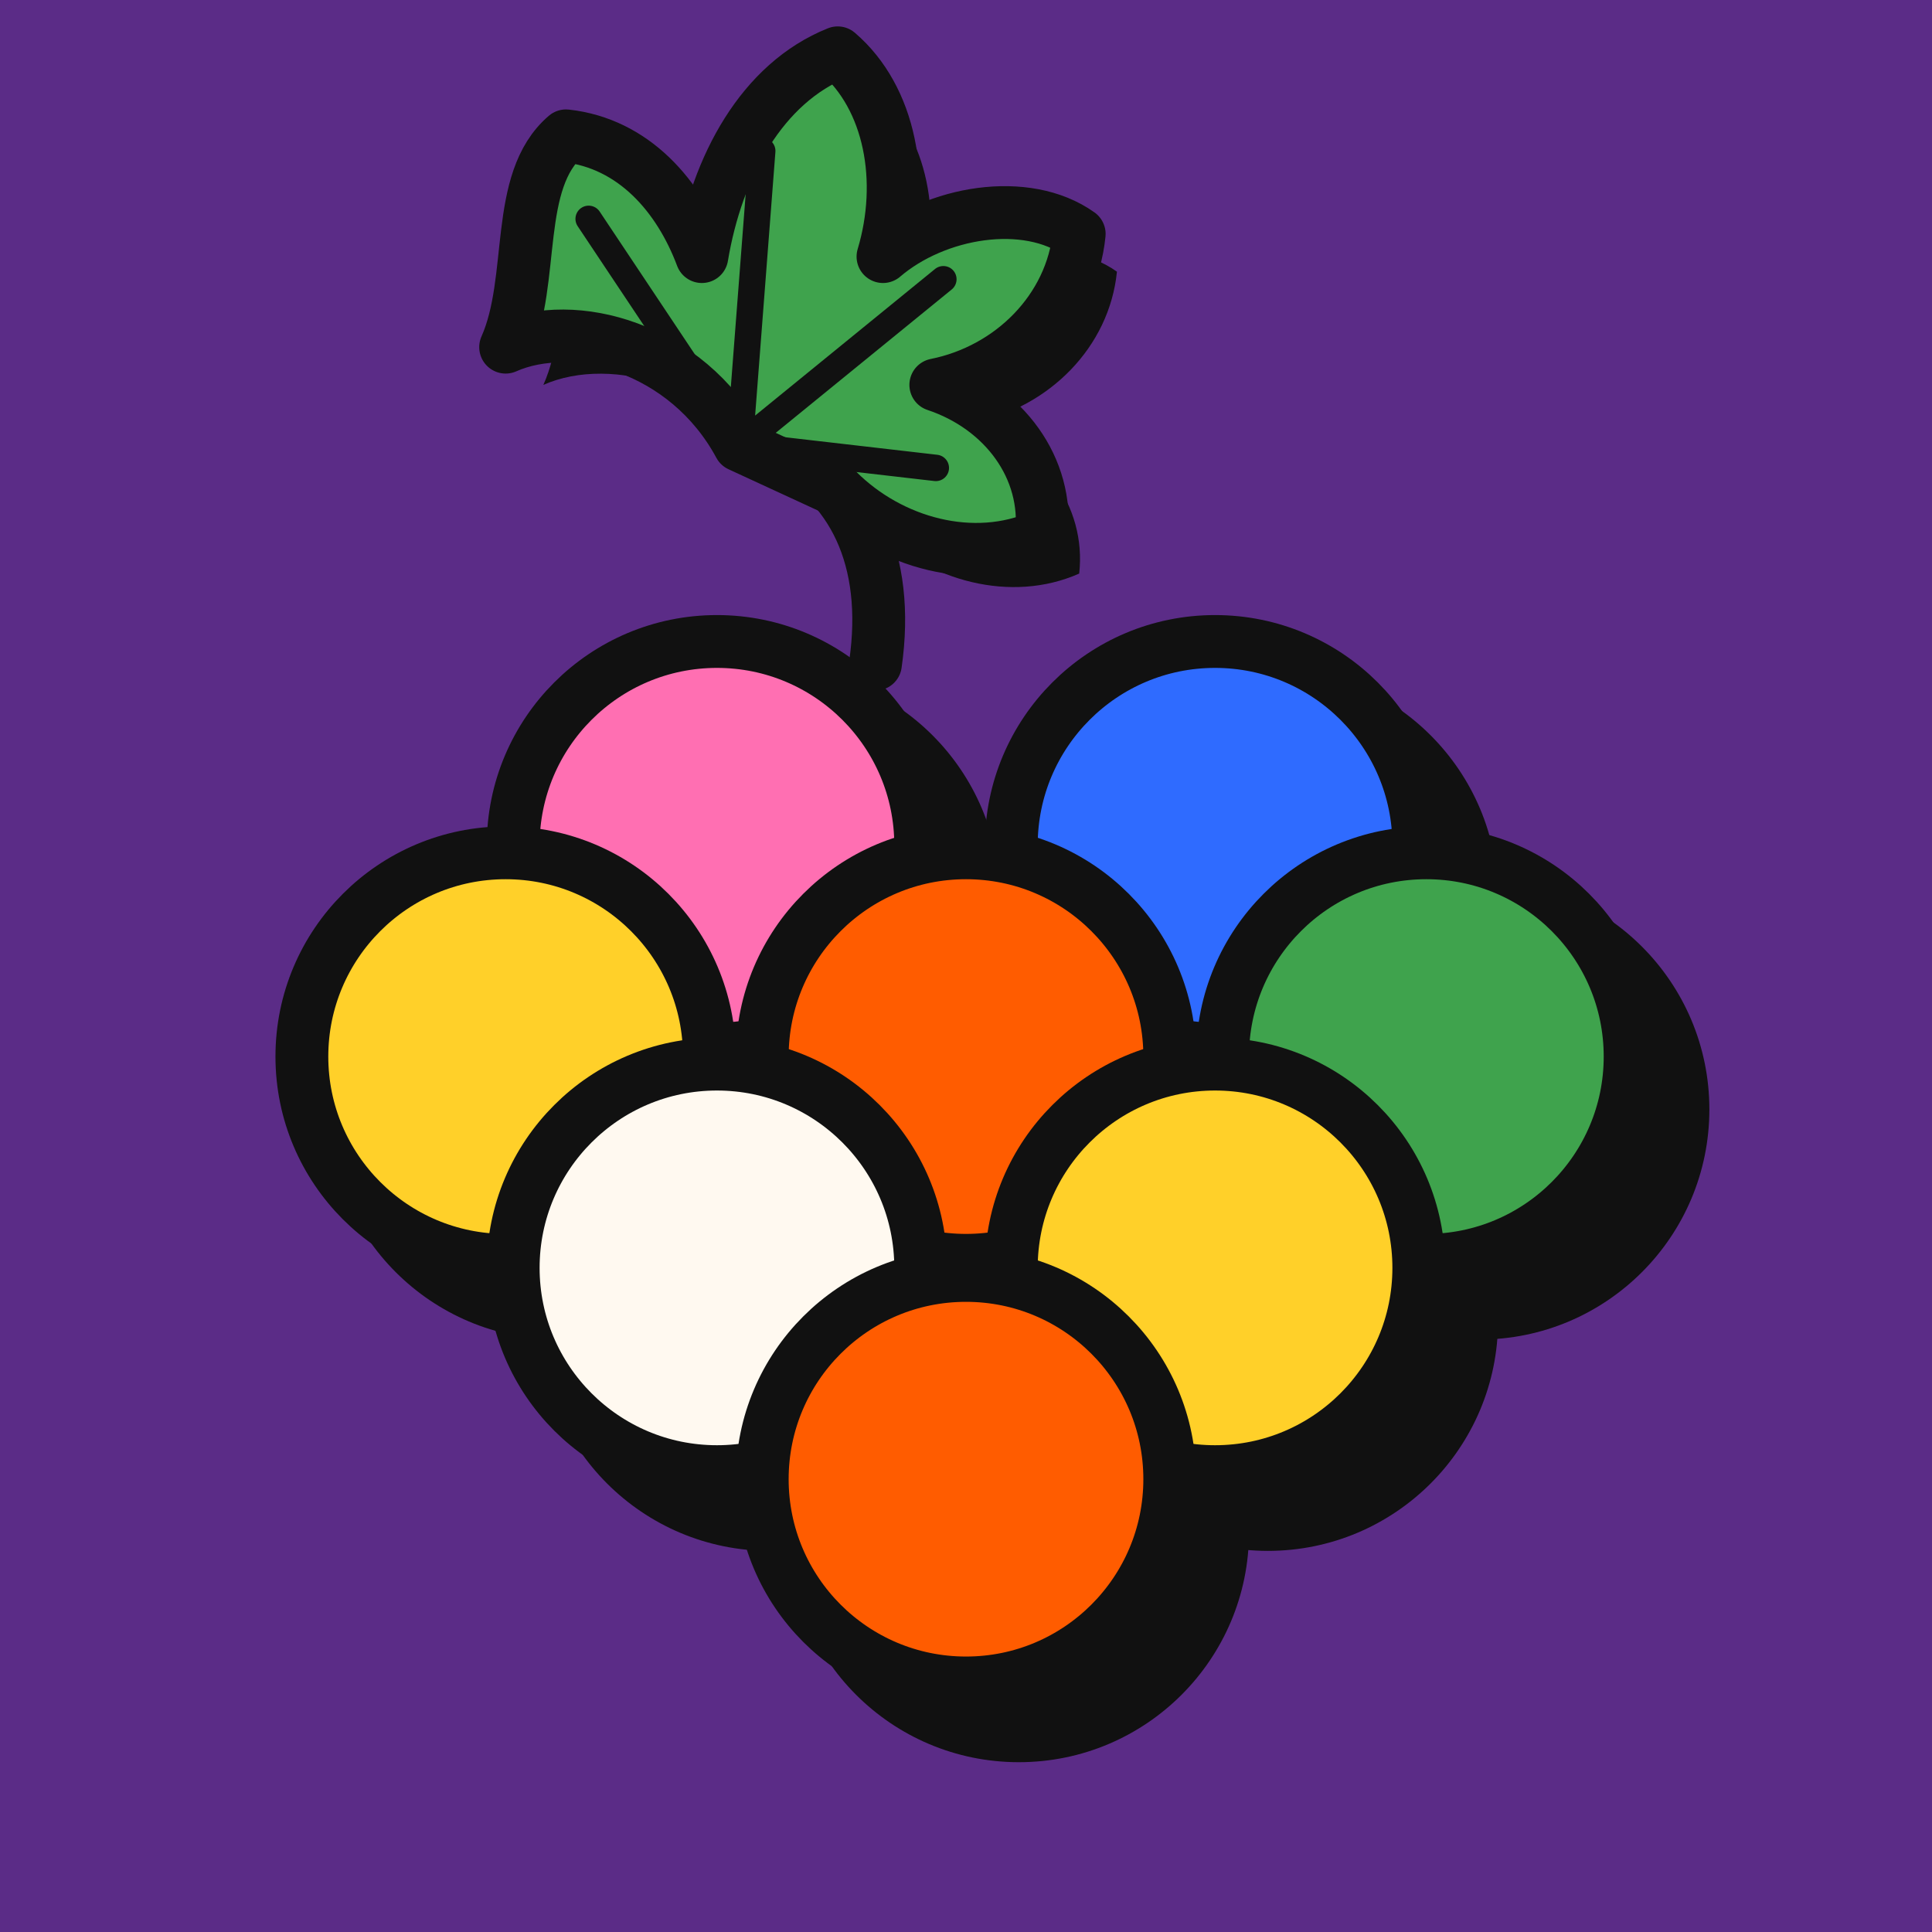
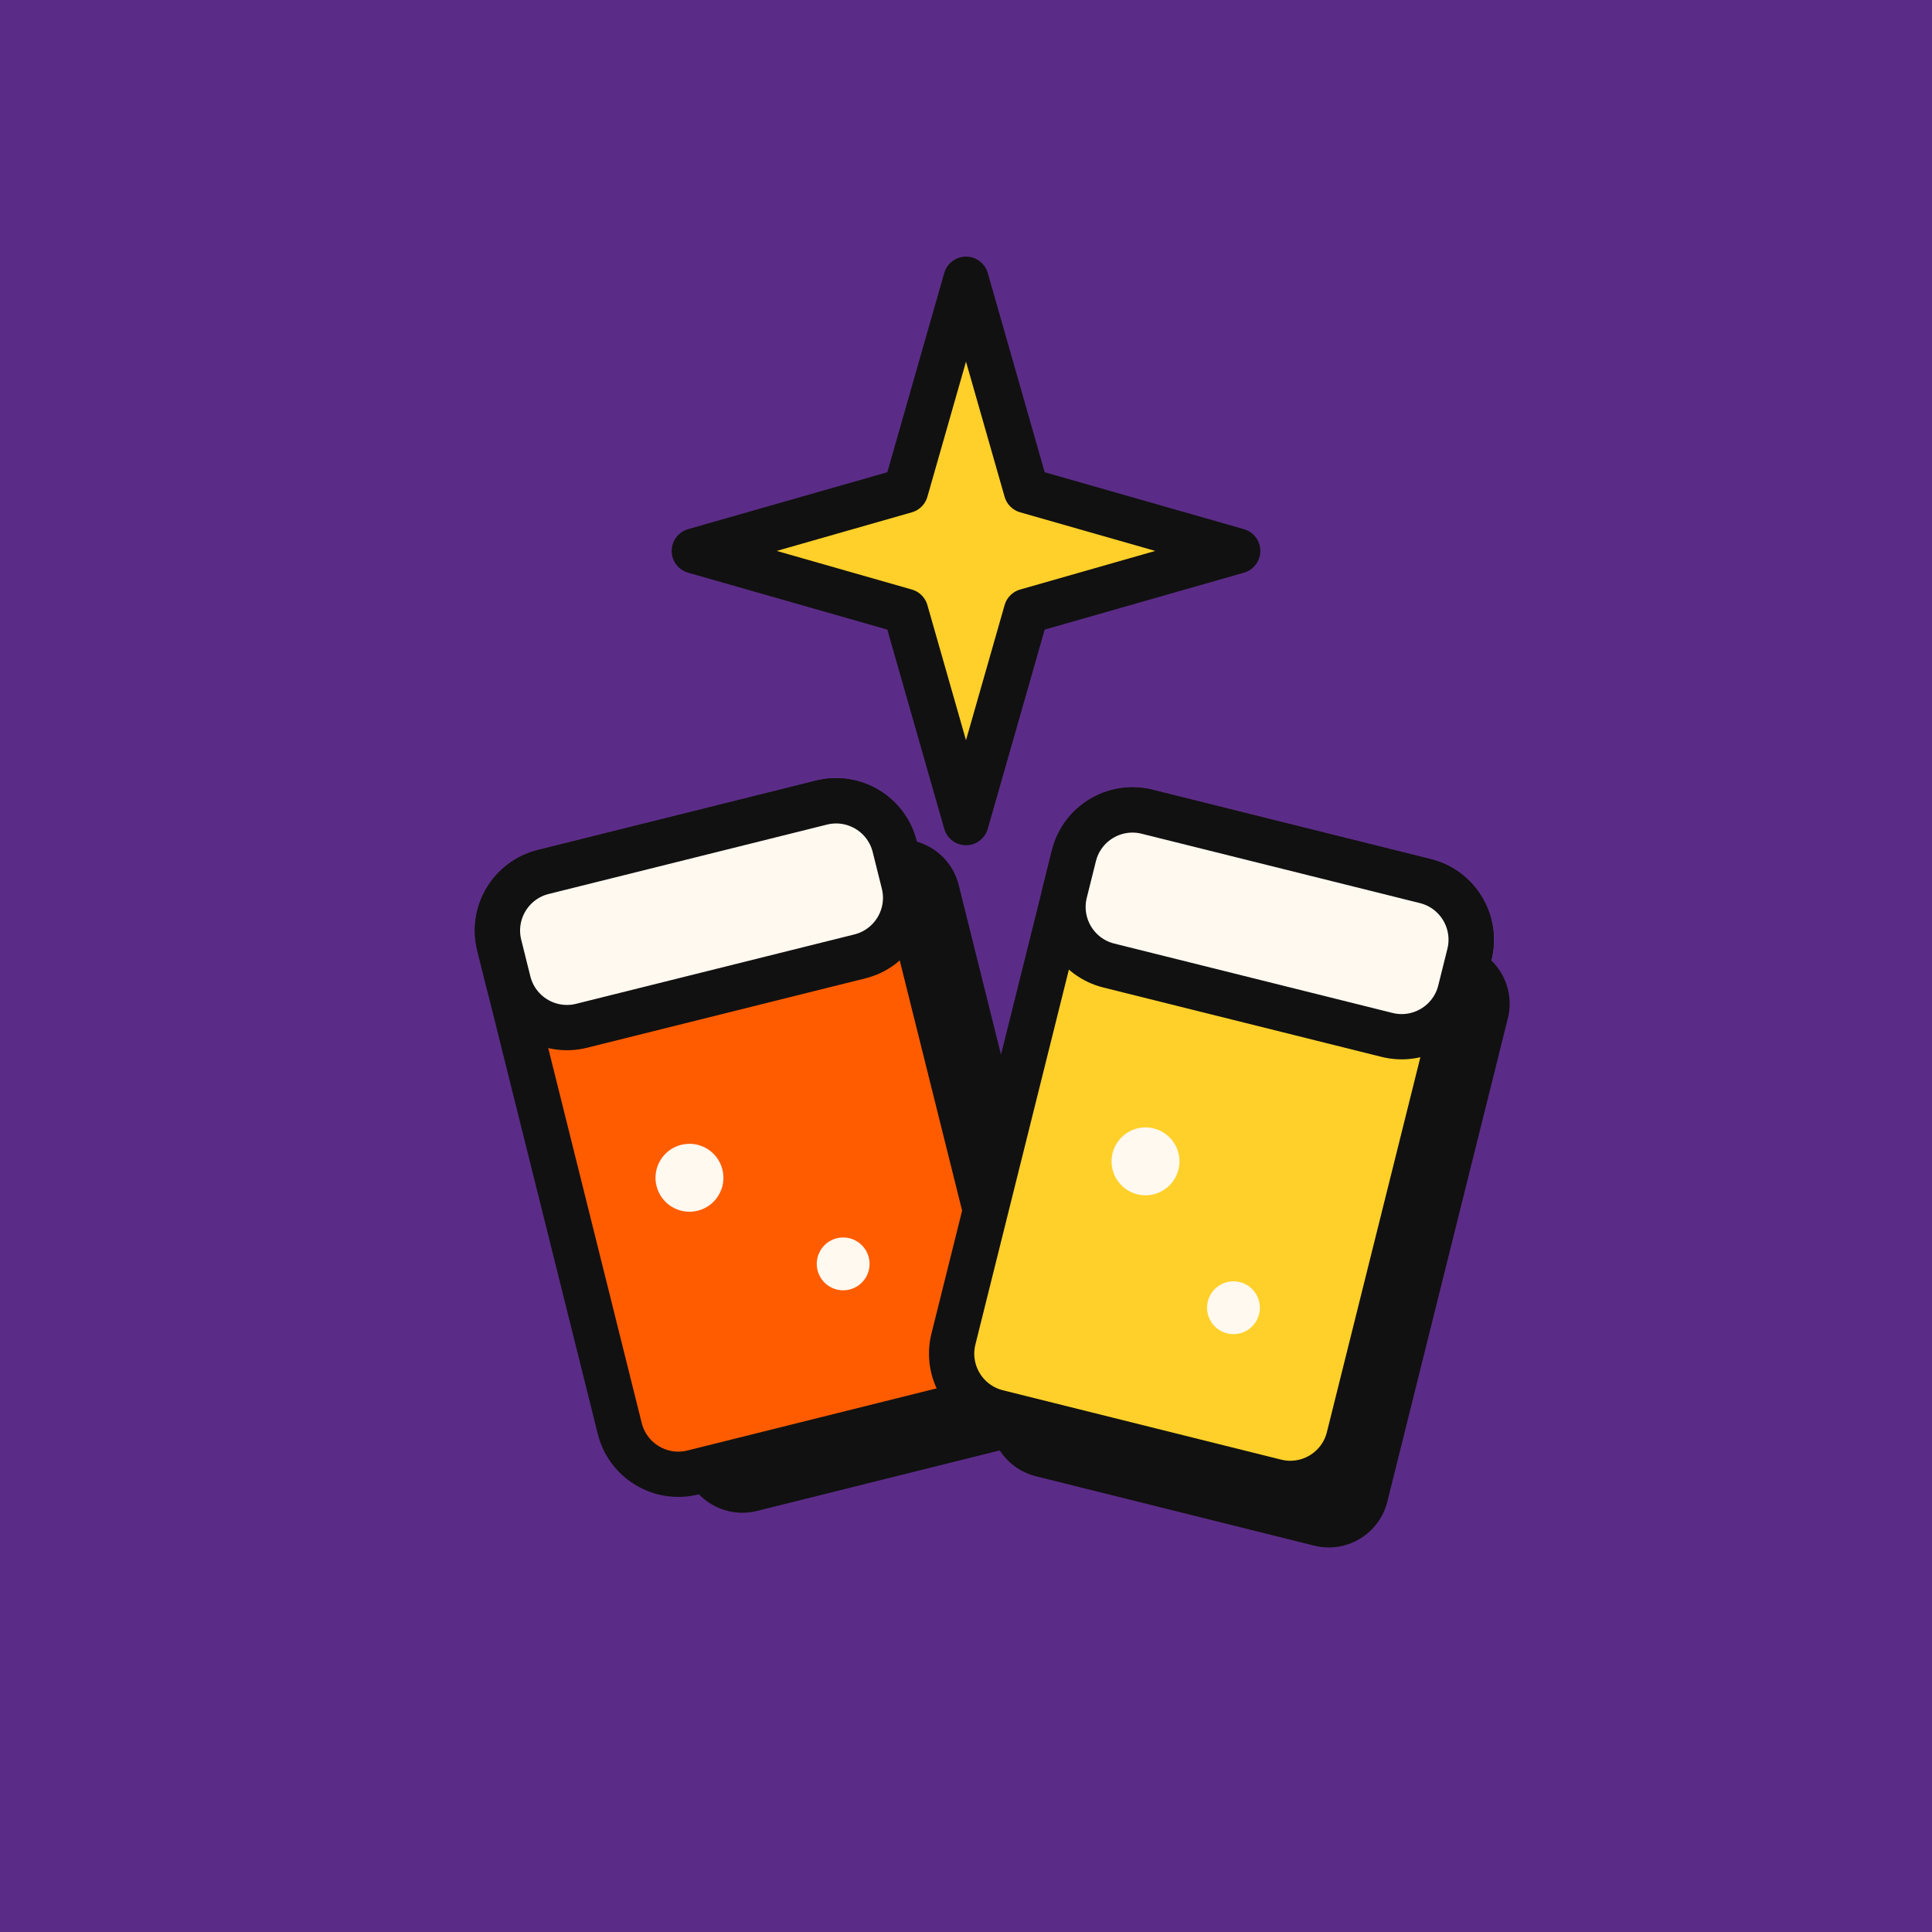
<svg xmlns="http://www.w3.org/2000/svg" viewBox="0 0 512 512" width="512" height="512">
  <rect width="512" height="512" fill="#5B2C87" />
-   <path d="M232 176 C 236 148, 226 128, 206 118" fill="none" stroke="#111111" stroke-width="14" stroke-linecap="round" />
-   <path d="M300 190 C 316 166, 344 168, 348 190 C 350 206, 330 210, 328 196" fill="none" stroke="#111111" stroke-width="12" stroke-linecap="round" />
-   <g transform="translate(196 118)">
-     <path d="M0 0 C -14 -26, -44 -34, -62 -26 C -54 -44, -60 -70, -46 -82 C -28 -80, -16 -66, -10 -50 C -6 -74, 6 -96, 26 -104 C 40 -92, 44 -70, 38 -50 C 52 -62, 76 -66, 90 -56 C 88 -36, 72 -20, 52 -16 C 70 -10, 82 6, 80 24 C 62 32, 40 26, 26 12 Z" fill="#111111" transform="translate(10 10)" />
-     <path d="M0 0 C -14 -26, -44 -34, -62 -26 C -54 -44, -60 -70, -46 -82 C -28 -80, -16 -66, -10 -50 C -6 -74, 6 -96, 26 -104 C 40 -92, 44 -70, 38 -50 C 52 -62, 76 -66, 90 -56 C 88 -36, 72 -20, 52 -16 C 70 -10, 82 6, 80 24 C 62 32, 40 26, 26 12 Z" fill="#3FA34D" stroke="#111111" stroke-width="14" stroke-linejoin="round" />
-     <path d="M0 0 L -40 -60  M0 0 L 6 -78  M0 0 L 54 -44  M0 0 L 52 6" fill="none" stroke="#111111" stroke-width="7" stroke-linecap="round" />
+   <path d="M256 74 L272 130 L328 146 L272 162 L256 218 L240 162 L184 146 L240 130 Z" fill="#FFD029" stroke="#111111" stroke-width="12" stroke-linejoin="round" />
+   <g transform="rotate(-14 190 300)">
+     <rect x="160" y="236" width="108" height="164" rx="16" fill="#111111" />
+     <rect x="146" y="222" width="108" height="164" rx="16" fill="#FF5C00" stroke="#111111" stroke-width="12" />
+     <rect x="146" y="222" width="108" height="42" rx="16" fill="#FFF9F0" stroke="#111111" stroke-width="12" />
+     <circle cx="180" cy="310" r="9" fill="#FFF9F0" />
+     <circle cx="214" cy="342" r="7" fill="#FFF9F0" />
  </g>
-   <g transform="translate(14 14)">
-     <circle cx="190" cy="224" r="61.0" fill="#111111" />
-     <circle cx="322" cy="224" r="61.0" fill="#111111" />
-     <circle cx="134" cy="280" r="61.0" fill="#111111" />
-     <circle cx="256" cy="280" r="61.0" fill="#111111" />
-     <circle cx="378" cy="280" r="61.0" fill="#111111" />
-     <circle cx="190" cy="336" r="61.0" fill="#111111" />
-     <circle cx="322" cy="336" r="61.0" fill="#111111" />
-     <circle cx="256" cy="392" r="61.0" fill="#111111" />
+   <g transform="rotate(14 322 300)">
+     <rect x="282" y="236" width="108" height="164" rx="16" fill="#111111" />
+     <rect x="268" y="222" width="108" height="164" rx="16" fill="#FFD029" stroke="#111111" stroke-width="12" />
+     <rect x="268" y="222" width="108" height="42" rx="16" fill="#FFF9F0" stroke="#111111" stroke-width="12" />
+     <circle cx="306" cy="312" r="9" fill="#FFF9F0" />
+     <circle cx="338" cy="344" r="7" fill="#FFF9F0" />
  </g>
-   <circle cx="190" cy="224" r="54" fill="#FF6FB2" stroke="#111111" stroke-width="14" />
-   <circle cx="322" cy="224" r="54" fill="#2F6BFF" stroke="#111111" stroke-width="14" />
-   <circle cx="134" cy="280" r="54" fill="#FFD029" stroke="#111111" stroke-width="14" />
-   <circle cx="256" cy="280" r="54" fill="#FF5C00" stroke="#111111" stroke-width="14" />
-   <circle cx="378" cy="280" r="54" fill="#3FA34D" stroke="#111111" stroke-width="14" />
-   <circle cx="190" cy="336" r="54" fill="#FFF9F0" stroke="#111111" stroke-width="14" />
-   <circle cx="322" cy="336" r="54" fill="#FFD029" stroke="#111111" stroke-width="14" />
-   <circle cx="256" cy="392" r="54" fill="#FF5C00" stroke="#111111" stroke-width="14" />
</svg>
